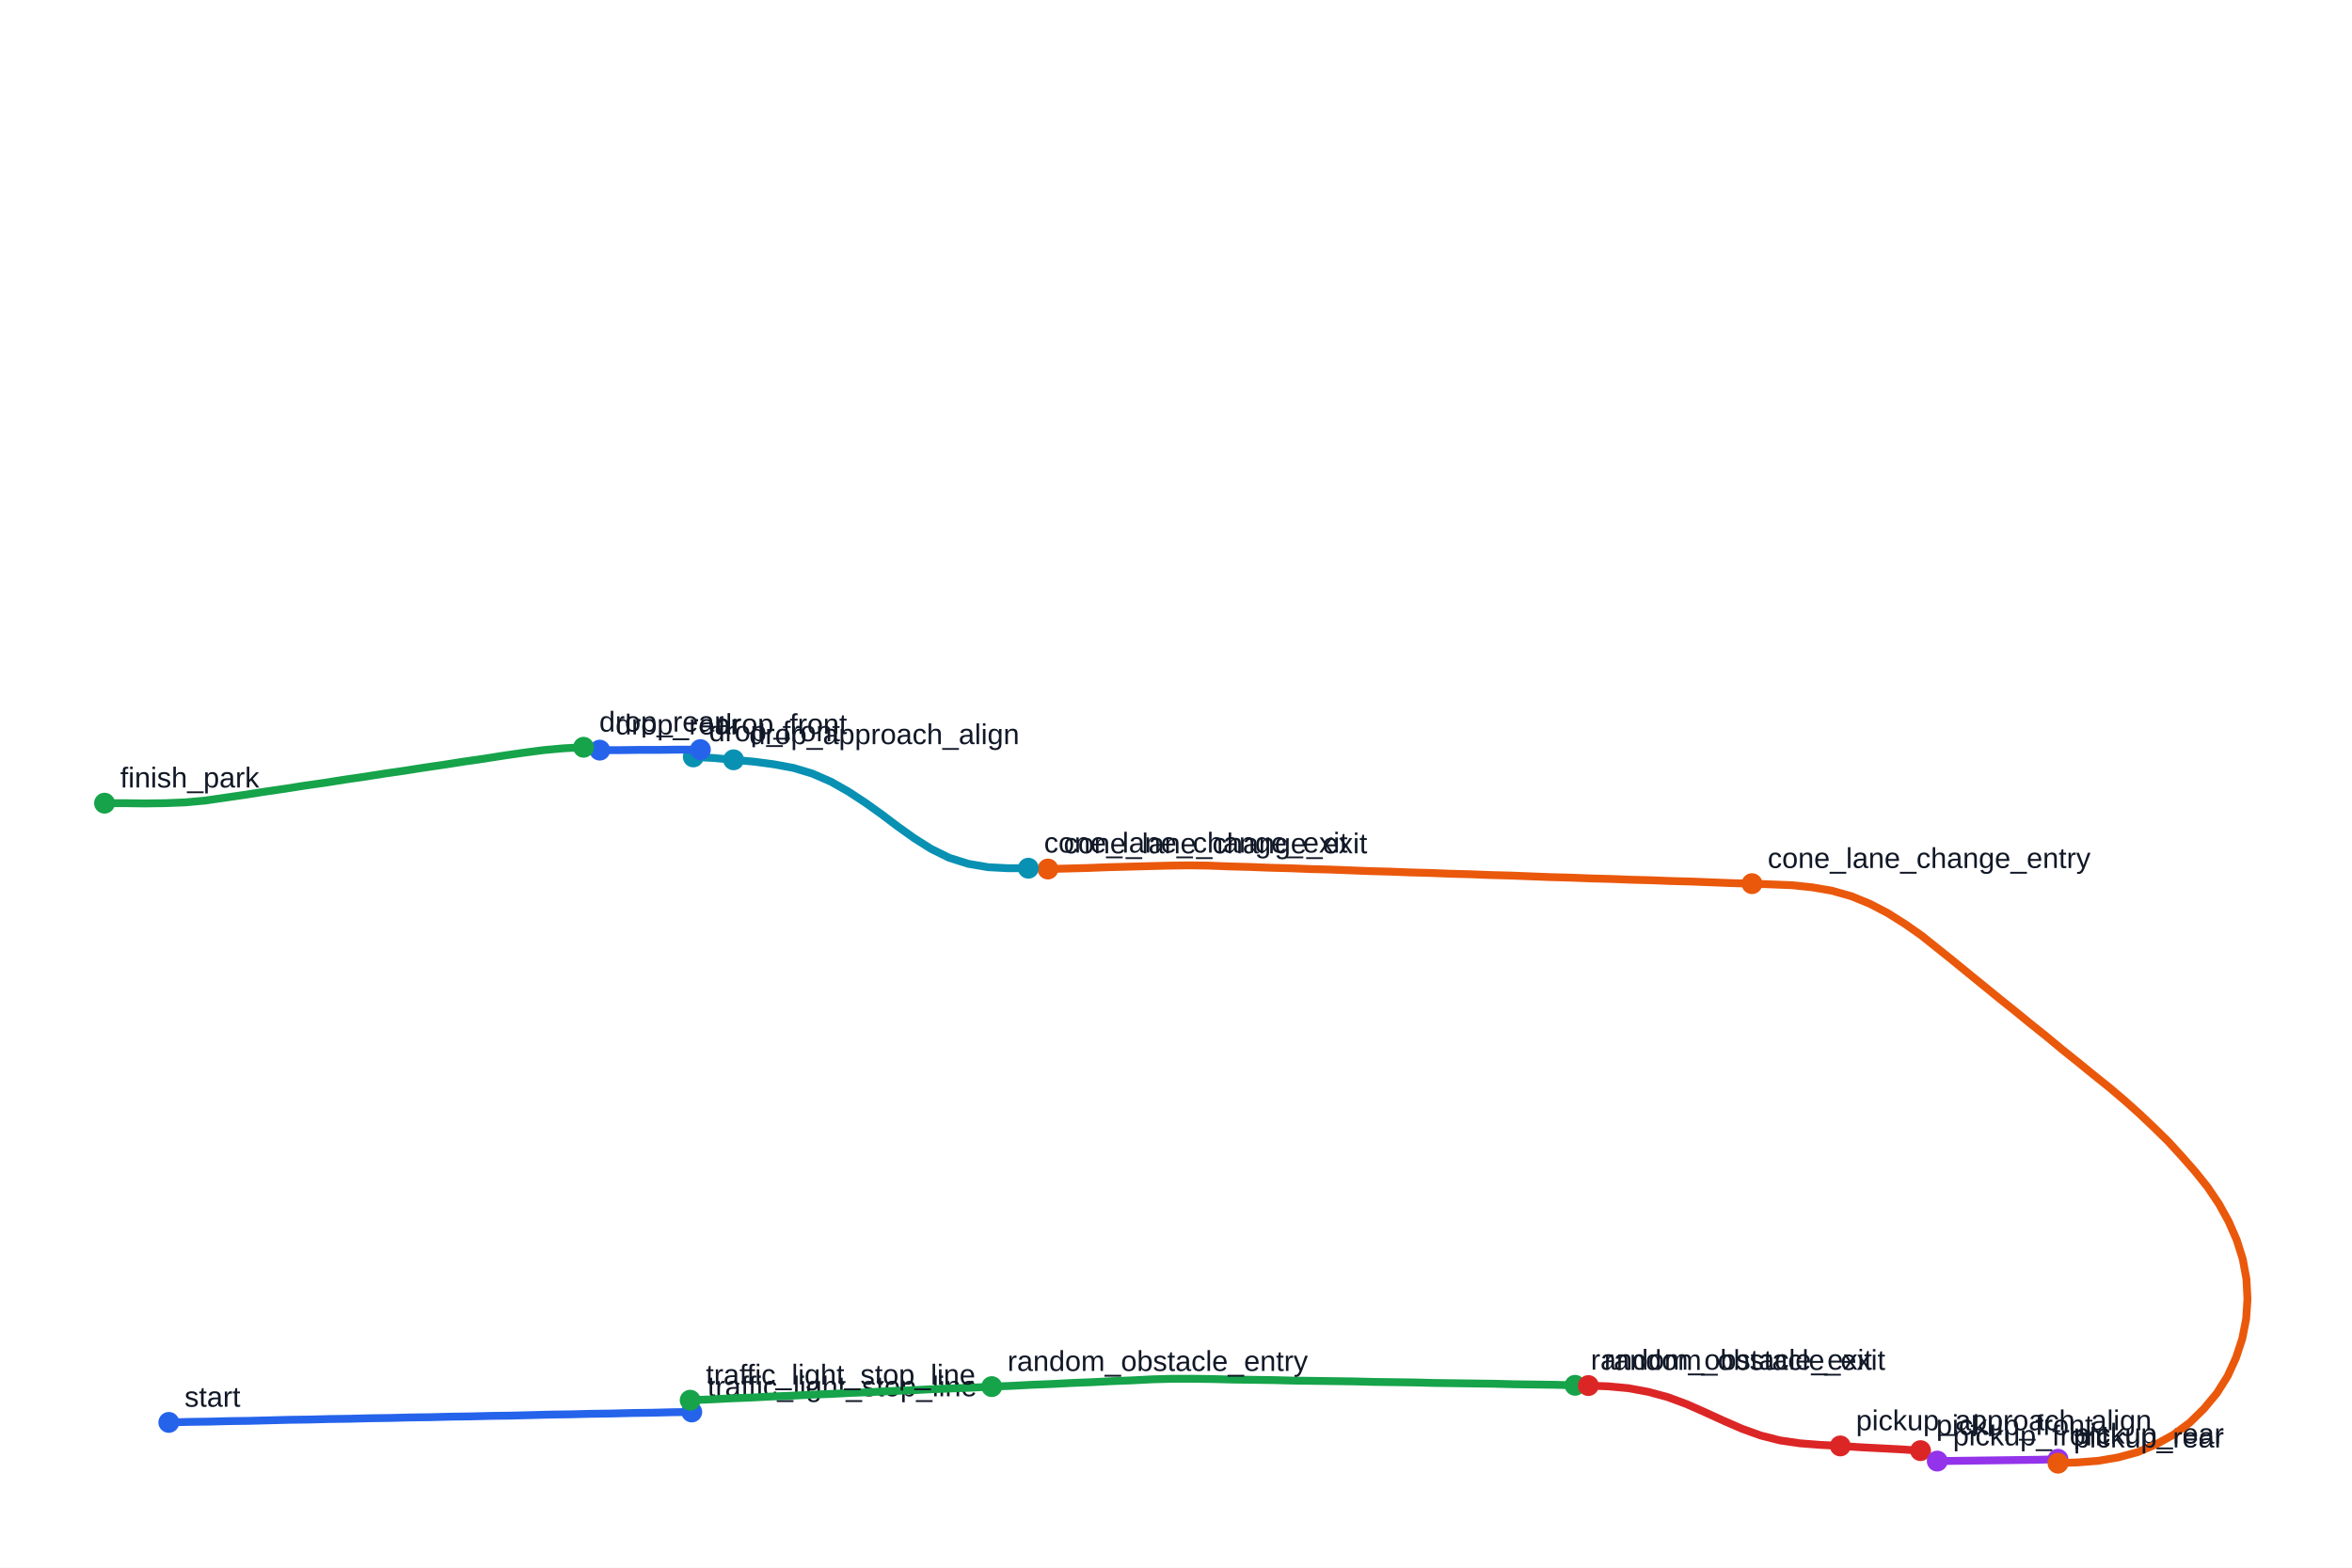
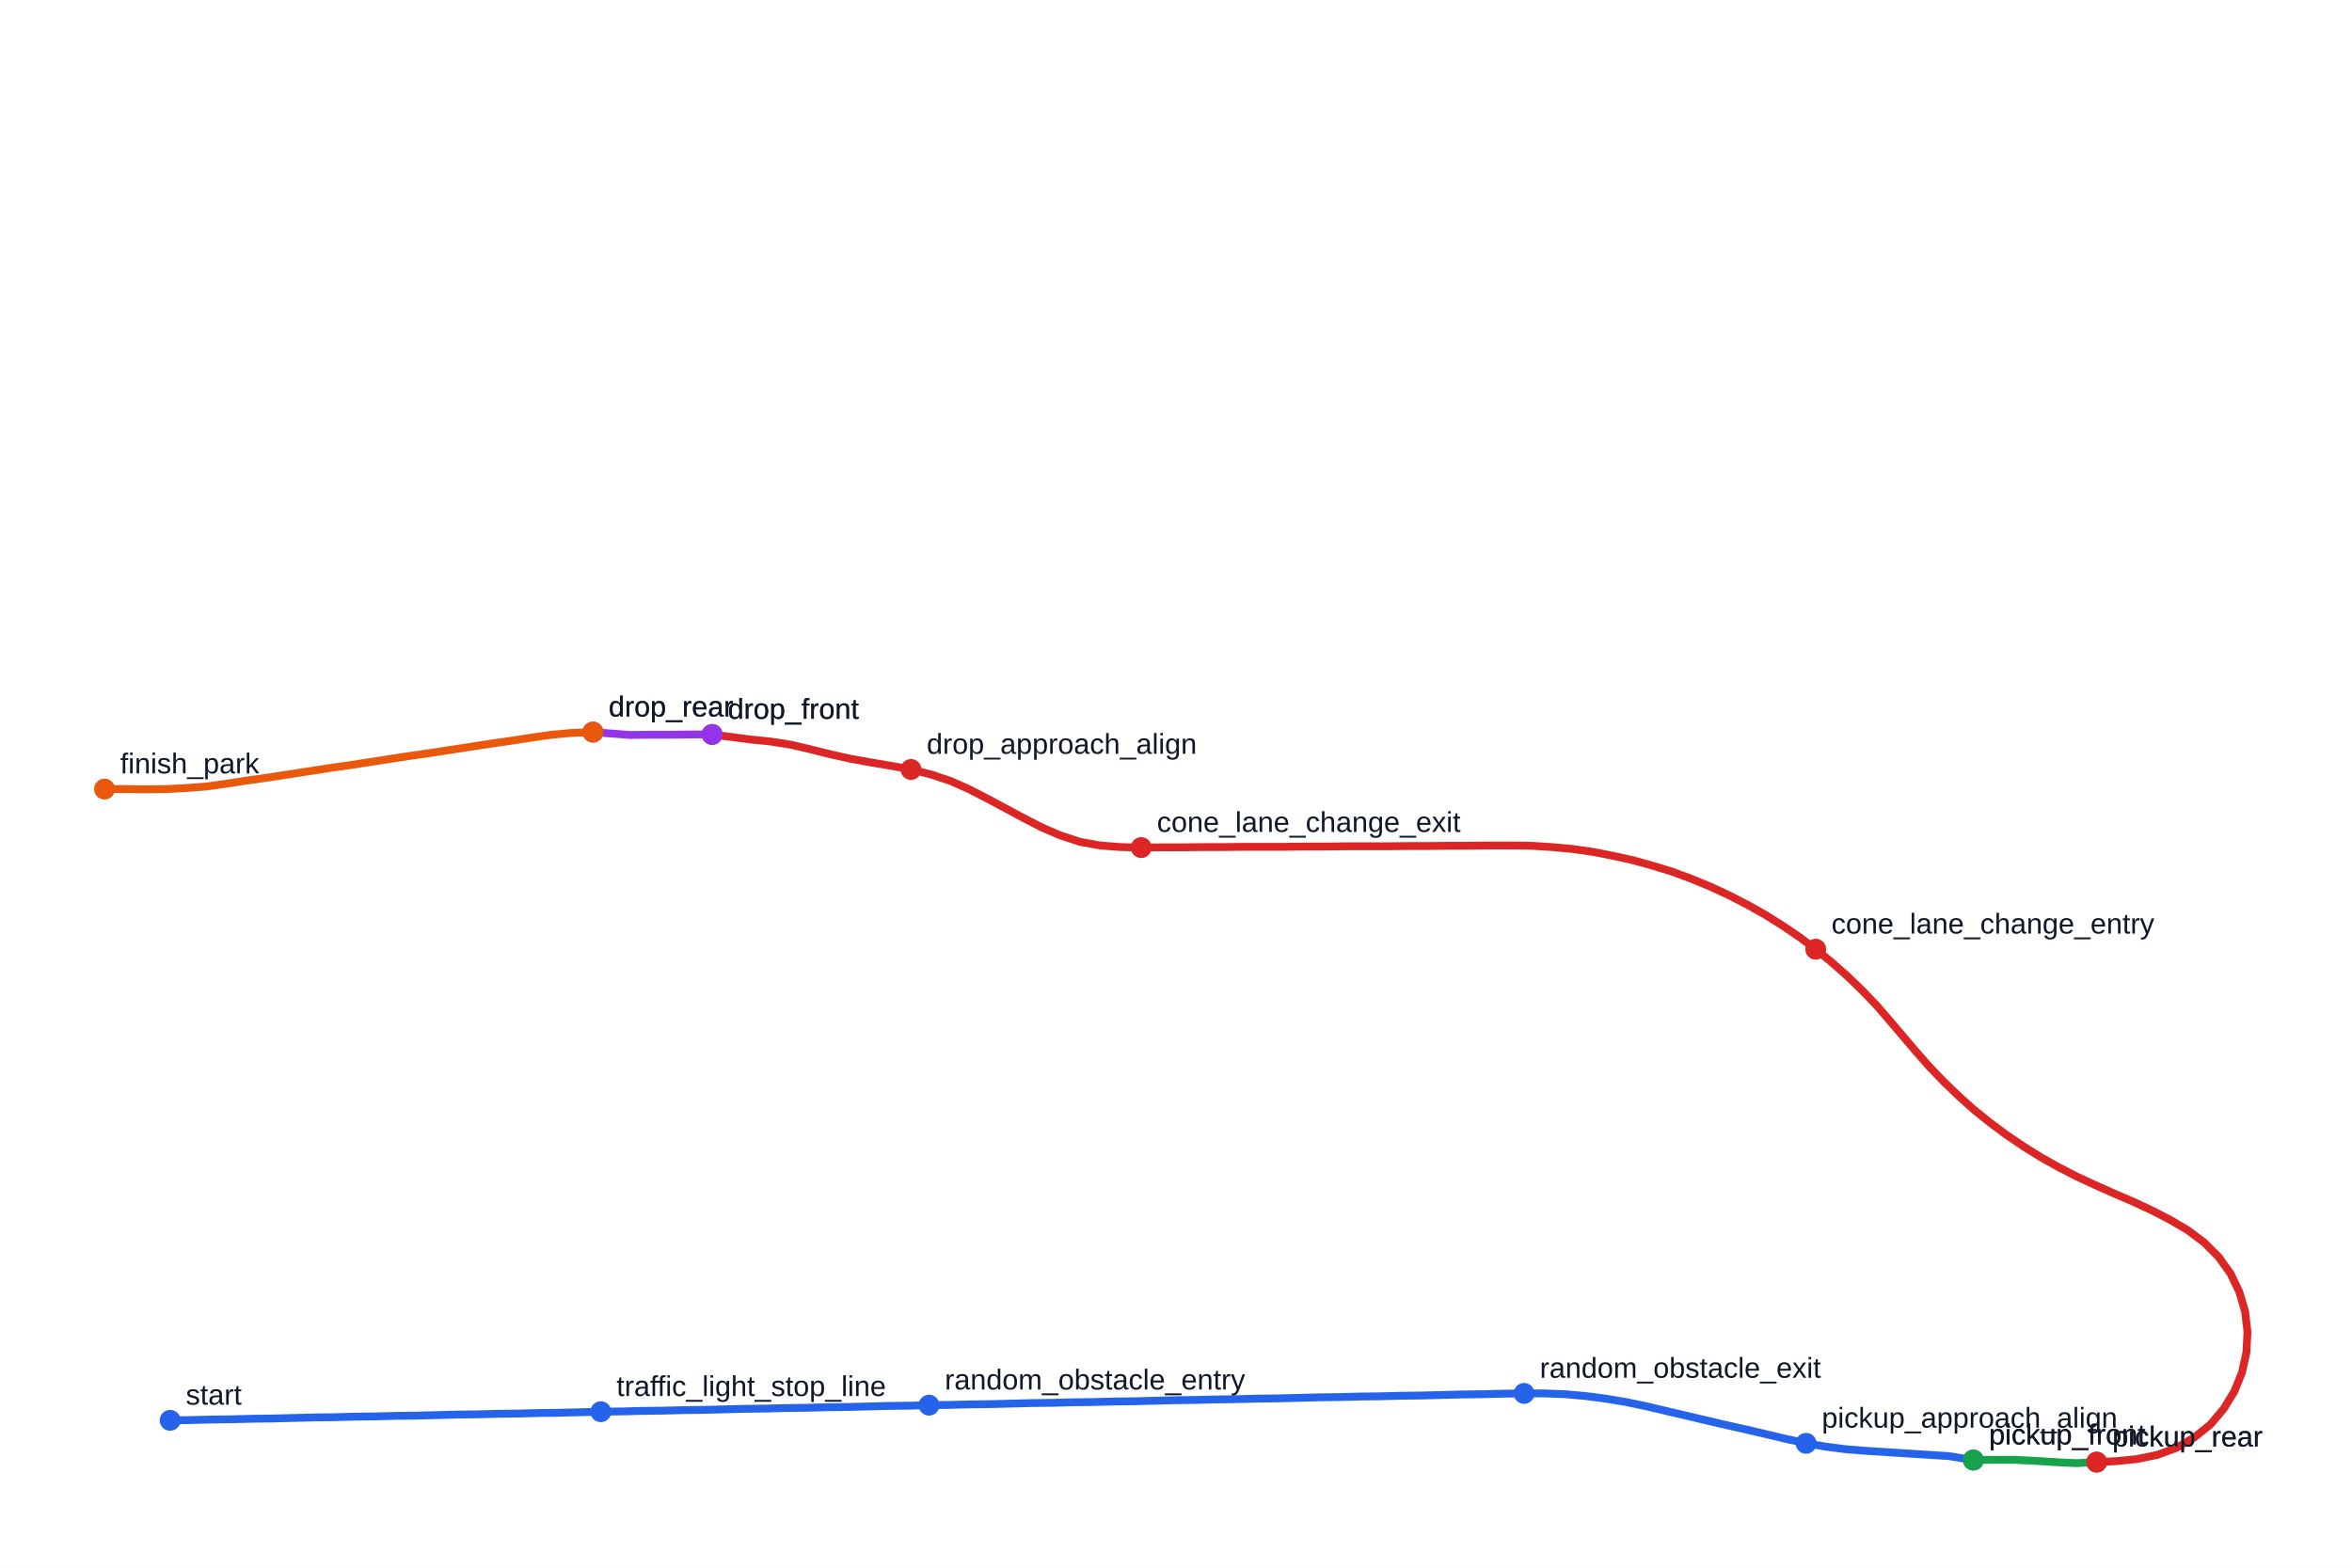
<svg xmlns="http://www.w3.org/2000/svg" width="900" height="600" viewBox="0 0 900 600">
  <rect width="100%" height="100%" fill="#ffffff" />
-   <polyline points="64.6,544.4 72.3,544.2 80.0,544.1 87.7,543.9 95.4,543.8 103.1,543.6 110.8,543.4 118.5,543.3 126.2,543.1 133.9,543.0 141.6,542.8 149.3,542.7 157.0,542.5 164.7,542.4 172.4,542.2 180.1,542.1 187.8,541.9 195.5,541.8 203.2,541.6 210.8,541.4 218.5,541.3 226.2,541.1 233.9,541.0 241.6,540.8 249.3,540.7 257.0,540.5 264.7,540.4" fill="none" stroke="#2563eb" stroke-width="3" stroke-linecap="round" stroke-linejoin="round" />
-   <circle cx="64.6" cy="544.4" r="4" fill="#2563eb" />
-   <text x="70.6" y="538.4" font-family="Arial, sans-serif" font-size="11" fill="#111827">start</text>
-   <circle cx="264.7" cy="540.4" r="4" fill="#2563eb" />
-   <text x="270.7" y="534.4" font-family="Arial, sans-serif" font-size="11" fill="#111827">traffic_light_stop_line</text>
-   <polyline points="264.1,535.9 271.8,535.6 279.5,535.2 287.2,534.9 294.8,534.5 302.5,534.2 310.2,533.8 317.9,533.5 325.6,533.1 333.3,532.8 341.0,532.4 348.7,532.1 356.4,531.7 364.1,531.4 371.8,531.1 379.5,530.7 387.2,530.4 394.8,530.0 402.5,529.7 410.2,529.3 417.9,529.0 425.6,528.6 433.3,528.3 441.0,527.9 448.7,527.7 456.4,527.7 464.1,527.8 471.8,528.0 479.5,528.1 487.2,528.2 494.9,528.4 502.6,528.5 510.3,528.6 518.0,528.7 525.7,528.9 533.4,529.0 541.1,529.1 548.8,529.3 556.5,529.4 564.2,529.5 571.9,529.6 579.6,529.8 587.3,529.9 595.0,530.0 602.7,530.2" fill="none" stroke="#16a34a" stroke-width="3" stroke-linecap="round" stroke-linejoin="round" />
-   <circle cx="264.1" cy="535.9" r="4" fill="#16a34a" />
-   <text x="270.1" y="529.9" font-family="Arial, sans-serif" font-size="11" fill="#111827">traffic_light_stop_line</text>
-   <circle cx="379.5" cy="530.7" r="4" fill="#16a34a" />
-   <text x="385.5" y="524.7" font-family="Arial, sans-serif" font-size="11" fill="#111827">random_obstacle_entry</text>
-   <circle cx="602.7" cy="530.2" r="4" fill="#16a34a" />
-   <text x="608.7" y="524.2" font-family="Arial, sans-serif" font-size="11" fill="#111827">random_obstacle_exit</text>
-   <polyline points="607.8,530.3 615.5,530.6 623.1,531.3 630.7,532.7 638.1,534.7 645.4,537.4 652.4,540.5 659.4,543.7 666.5,546.8 673.7,549.4 681.2,551.3 688.8,552.4 696.5,553.0 704.2,553.4 711.8,553.9 719.5,554.3 727.2,554.7 734.9,555.2" fill="none" stroke="#dc2626" stroke-width="3" stroke-linecap="round" stroke-linejoin="round" />
-   <circle cx="607.8" cy="530.3" r="4" fill="#dc2626" />
-   <text x="613.8" y="524.3" font-family="Arial, sans-serif" font-size="11" fill="#111827">random_obstacle_exit</text>
-   <circle cx="704.2" cy="553.4" r="4" fill="#dc2626" />
-   <text x="710.2" y="547.4" font-family="Arial, sans-serif" font-size="11" fill="#111827">pickup_approach_align</text>
-   <circle cx="734.9" cy="555.2" r="4" fill="#dc2626" />
-   <text x="740.9" y="549.2" font-family="Arial, sans-serif" font-size="11" fill="#111827">pickup_front</text>
-   <polyline points="741.3,559.2 749.0,559.1 756.7,559.0 764.4,558.9 772.1,558.8 779.8,558.7 787.5,558.5" fill="none" stroke="#9333ea" stroke-width="3" stroke-linecap="round" stroke-linejoin="round" />
-   <circle cx="741.3" cy="559.2" r="4" fill="#9333ea" />
-   <text x="747.3" y="553.2" font-family="Arial, sans-serif" font-size="11" fill="#111827">pickup_front</text>
-   <circle cx="787.5" cy="558.5" r="4" fill="#9333ea" />
-   <text x="793.5" y="552.5" font-family="Arial, sans-serif" font-size="11" fill="#111827">pickup_rear</text>
-   <polyline points="787.5,560.0 795.2,559.7 802.9,559.1 810.5,557.8 817.9,555.8 825.0,552.8 831.7,549.1 837.9,544.5 843.4,539.1 848.3,533.2 852.4,526.7 855.6,519.7 858.0,512.4 859.5,504.8 860.0,497.2 859.6,489.5 858.2,481.9 855.9,474.6 852.8,467.5 849.1,460.8 844.8,454.4 840.0,448.4 834.9,442.6 829.7,436.9 824.2,431.5 818.6,426.2 812.9,421.1 807.0,416.1 801.0,411.3 795.0,406.4 789.0,401.6 783.1,396.7 777.1,391.9 771.1,387.0 765.1,382.2 759.1,377.3 753.2,372.5 747.2,367.6 741.2,362.8 735.2,358.0 728.9,353.6 722.4,349.5 715.5,345.9 708.4,343.0 701.0,340.9 693.4,339.6 685.8,338.8 678.1,338.5 670.4,338.2 662.7,338.0 655.0,337.7 647.3,337.4 639.6,337.2 631.9,336.9 624.2,336.7 616.5,336.4 608.8,336.2 601.1,335.9 593.4,335.7 585.7,335.4 578.0,335.1 570.3,334.9 562.6,334.6 554.9,334.4 547.2,334.1 539.6,333.9 531.9,333.6 524.2,333.4 516.5,333.1 508.8,332.8 501.1,332.6 493.4,332.3 485.7,332.1 478.0,331.8 470.3,331.6 462.6,331.3 454.9,331.2 447.2,331.3 439.5,331.5 431.8,331.7 424.1,331.9 416.4,332.2 408.7,332.4 401.0,332.6" fill="none" stroke="#ea580c" stroke-width="3" stroke-linecap="round" stroke-linejoin="round" />
-   <circle cx="787.5" cy="560.0" r="4" fill="#ea580c" />
-   <text x="793.5" y="554.0" font-family="Arial, sans-serif" font-size="11" fill="#111827">pickup_rear</text>
-   <circle cx="670.4" cy="338.2" r="4" fill="#ea580c" />
-   <text x="676.4" y="332.2" font-family="Arial, sans-serif" font-size="11" fill="#111827">cone_lane_change_entry</text>
-   <circle cx="401.0" cy="332.6" r="4" fill="#ea580c" />
-   <text x="407.0" y="326.6" font-family="Arial, sans-serif" font-size="11" fill="#111827">cone_lane_change_exit</text>
-   <polyline points="393.5,332.3 385.8,332.3 378.1,331.9 370.5,330.6 363.2,328.3 356.3,324.9 349.8,320.8 343.5,316.3 337.4,311.7 331.1,307.2 324.7,303.0 318.0,299.2 310.9,296.1 303.6,293.9 296.0,292.5 288.4,291.5 280.7,290.8 273.0,290.1 265.3,289.7" fill="none" stroke="#0891b2" stroke-width="3" stroke-linecap="round" stroke-linejoin="round" />
-   <circle cx="393.5" cy="332.3" r="4" fill="#0891b2" />
-   <text x="399.5" y="326.3" font-family="Arial, sans-serif" font-size="11" fill="#111827">cone_lane_change_exit</text>
-   <circle cx="280.7" cy="290.8" r="4" fill="#0891b2" />
-   <text x="286.7" y="284.8" font-family="Arial, sans-serif" font-size="11" fill="#111827">drop_approach_align</text>
-   <circle cx="265.3" cy="289.7" r="4" fill="#0891b2" />
-   <text x="271.3" y="283.7" font-family="Arial, sans-serif" font-size="11" fill="#111827">drop_front</text>
-   <polyline points="268.0,286.9 260.3,286.9 252.6,287.0 244.9,287.0 237.2,287.1 229.5,287.1" fill="none" stroke="#2563eb" stroke-width="3" stroke-linecap="round" stroke-linejoin="round" />
-   <circle cx="268.0" cy="286.9" r="4" fill="#2563eb" />
-   <text x="274.0" y="280.9" font-family="Arial, sans-serif" font-size="11" fill="#111827">drop_front</text>
-   <circle cx="229.5" cy="287.1" r="4" fill="#2563eb" />
-   <text x="235.5" y="281.1" font-family="Arial, sans-serif" font-size="11" fill="#111827">drop_rear</text>
-   <polyline points="223.3,286.0 215.6,286.4 207.9,287.1 200.3,288.1 192.7,289.2 185.1,290.4 177.4,291.5 169.8,292.7 162.2,293.8 154.6,295.0 147.0,296.1 139.4,297.3 131.8,298.4 124.2,299.6 116.5,300.7 108.9,301.9 101.3,303.0 93.7,304.2 86.1,305.3 78.5,306.4 70.8,307.1 63.1,307.4 55.4,307.5 47.7,307.4 40.0,307.4" fill="none" stroke="#16a34a" stroke-width="3" stroke-linecap="round" stroke-linejoin="round" />
-   <circle cx="223.3" cy="286.0" r="4" fill="#16a34a" />
-   <text x="229.3" y="280.0" font-family="Arial, sans-serif" font-size="11" fill="#111827">drop_rear</text>
-   <circle cx="40.0" cy="307.4" r="4" fill="#16a34a" />
-   <text x="46.0" y="301.4" font-family="Arial, sans-serif" font-size="11" fill="#111827">finish_park</text>
+   <polyline points="65.1,543.6 72.9,543.5 80.8,543.3 88.6,543.2 96.5,543.0 104.3,542.9 112.2,542.7 120.0,542.5 127.9,542.4 135.7,542.2 143.6,542.1 151.4,541.9 159.3,541.8 167.1,541.6 175.0,541.4 182.8,541.3 190.7,541.1 198.5,541.0 206.4,540.8 214.2,540.7 222.1,540.5 229.9,540.3 237.8,540.2 245.6,540.0 253.5,539.9 261.3,539.7 269.2,539.6 277.0,539.4 284.9,539.2 292.7,539.1 300.6,538.9 308.4,538.8 316.3,538.6 324.1,538.5 332.0,538.3 339.8,538.1 347.7,538.0 355.5,537.8 363.4,537.7 371.2,537.5 379.1,537.4 386.9,537.2 394.8,537.0 402.6,536.9 410.5,536.7 418.3,536.6 426.2,536.4 434.0,536.3 441.9,536.1 449.7,535.9 457.6,535.8 465.4,535.6 473.3,535.5 481.1,535.3 489.0,535.2 496.8,535.0 504.7,534.8 512.5,534.7 520.4,534.5 528.2,534.4 536.1,534.2 543.9,534.1 551.8,533.9 559.6,533.7 567.5,533.6 575.3,533.4 583.2,533.3 591.0,533.3 598.9,533.6 606.7,534.3 614.5,535.3 622.2,536.6 629.9,538.2 637.5,540.0 645.2,541.8 652.8,543.6 660.5,545.4 668.1,547.1 675.8,548.9 683.4,550.7 691.1,552.4 698.8,553.7 706.6,554.7 714.4,555.3 722.3,555.8 730.1,556.3 737.9,556.8 745.8,557.3 755.1,558.8" fill="none" stroke="#2563eb" stroke-width="3" stroke-linecap="round" stroke-linejoin="round" />
+   <circle cx="65.1" cy="543.6" r="4" fill="#2563eb" />
+   <text x="71.1" y="537.6" font-family="Arial, sans-serif" font-size="11" fill="#111827">start</text>
+   <circle cx="229.9" cy="540.3" r="4" fill="#2563eb" />
+   <text x="235.9" y="534.3" font-family="Arial, sans-serif" font-size="11" fill="#111827">traffic_light_stop_line</text>
+   <circle cx="355.5" cy="537.8" r="4" fill="#2563eb" />
+   <text x="361.5" y="531.8" font-family="Arial, sans-serif" font-size="11" fill="#111827">random_obstacle_entry</text>
+   <circle cx="583.2" cy="533.3" r="4" fill="#2563eb" />
+   <text x="589.2" y="527.3" font-family="Arial, sans-serif" font-size="11" fill="#111827">random_obstacle_exit</text>
+   <circle cx="691.1" cy="552.4" r="4" fill="#2563eb" />
+   <text x="697.1" y="546.4" font-family="Arial, sans-serif" font-size="11" fill="#111827">pickup_approach_align</text>
+   <circle cx="755.1" cy="558.8" r="4" fill="#2563eb" />
+   <text x="761.1" y="552.8" font-family="Arial, sans-serif" font-size="11" fill="#111827">pickup_front</text>
+   <polyline points="755.1,558.8 763.0,558.7 770.8,558.7 778.7,559.1 786.5,559.6 794.4,560.0 802.3,559.6" fill="none" stroke="#16a34a" stroke-width="3" stroke-linecap="round" stroke-linejoin="round" />
+   <circle cx="755.1" cy="558.8" r="4" fill="#16a34a" />
+   <text x="761.1" y="552.8" font-family="Arial, sans-serif" font-size="11" fill="#111827">pickup_front</text>
+   <circle cx="802.3" cy="559.6" r="4" fill="#16a34a" />
+   <text x="808.3" y="553.6" font-family="Arial, sans-serif" font-size="11" fill="#111827">pickup_rear</text>
+   <polyline points="802.3,559.6 810.1,559.2 817.9,558.4 825.6,556.8 832.9,554.1 839.7,550.1 845.8,545.2 850.9,539.2 855.0,532.5 857.9,525.3 859.6,517.6 860.0,509.8 859.1,502.0 856.9,494.5 853.5,487.4 848.9,481.0 843.4,475.5 837.1,470.8 830.3,466.8 823.3,463.2 816.2,459.9 809.0,456.8 801.8,453.6 794.7,450.3 787.7,446.7 780.9,442.9 774.2,438.7 767.7,434.3 761.4,429.6 755.3,424.7 749.5,419.5 743.8,414.0 738.4,408.4 733.2,402.5 728.1,396.5 723.0,390.5 717.9,384.6 712.4,378.9 706.8,373.5 700.9,368.3 694.8,363.3 688.5,358.6 682.0,354.2 675.3,350.0 668.5,346.2 661.5,342.6 654.4,339.3 647.1,336.3 639.8,333.6 632.3,331.3 624.7,329.2 617.0,327.5 609.3,326.0 601.5,324.9 593.7,324.2 585.9,323.7 578.0,323.6 570.2,323.6 562.3,323.7 554.5,323.7 546.6,323.8 538.8,323.8 530.9,323.9 523.1,323.9 515.2,323.9 507.4,324.0 499.5,324.0 491.7,324.1 483.8,324.1 476.0,324.1 468.1,324.2 460.3,324.2 452.4,324.3 444.6,324.3 436.7,324.4 428.9,324.2 421.0,323.6 413.3,322.2 405.9,319.8 398.7,316.7 391.7,313.1 384.8,309.4 377.9,305.7 370.9,302.1 363.7,298.9 356.2,296.4 348.6,294.5 340.9,293.1 333.2,291.8 325.4,290.4 317.8,288.7 310.2,286.8 302.5,285.0 294.8,283.8 286.9,283.0 272.5,281.1" fill="none" stroke="#dc2626" stroke-width="3" stroke-linecap="round" stroke-linejoin="round" />
+   <circle cx="802.3" cy="559.6" r="4" fill="#dc2626" />
+   <text x="808.3" y="553.6" font-family="Arial, sans-serif" font-size="11" fill="#111827">pickup_rear</text>
+   <circle cx="694.8" cy="363.3" r="4" fill="#dc2626" />
+   <text x="700.8" y="357.3" font-family="Arial, sans-serif" font-size="11" fill="#111827">cone_lane_change_entry</text>
+   <circle cx="436.7" cy="324.4" r="4" fill="#dc2626" />
+   <text x="442.7" y="318.4" font-family="Arial, sans-serif" font-size="11" fill="#111827">cone_lane_change_exit</text>
+   <circle cx="348.6" cy="294.5" r="4" fill="#dc2626" />
+   <text x="354.6" y="288.5" font-family="Arial, sans-serif" font-size="11" fill="#111827">drop_approach_align</text>
+   <circle cx="272.5" cy="281.1" r="4" fill="#dc2626" />
+   <text x="278.5" y="275.1" font-family="Arial, sans-serif" font-size="11" fill="#111827">drop_front</text>
+   <polyline points="272.5,281.1 264.7,281.1 256.8,281.2 249.0,281.2 241.1,281.3 226.9,280.2" fill="none" stroke="#9333ea" stroke-width="3" stroke-linecap="round" stroke-linejoin="round" />
+   <circle cx="272.5" cy="281.1" r="4" fill="#9333ea" />
+   <text x="278.5" y="275.1" font-family="Arial, sans-serif" font-size="11" fill="#111827">drop_front</text>
+   <circle cx="226.9" cy="280.2" r="4" fill="#9333ea" />
+   <text x="232.9" y="274.2" font-family="Arial, sans-serif" font-size="11" fill="#111827">drop_rear</text>
+   <polyline points="226.9,280.2 219.0,280.5 211.2,281.2 203.4,282.3 195.7,283.5 187.9,284.6 180.2,285.8 172.4,287.0 164.6,288.2 156.9,289.3 149.1,290.5 141.3,291.7 133.6,292.9 125.8,294.0 118.1,295.2 110.3,296.4 102.5,297.6 94.8,298.7 87.0,299.9 79.2,301.0 71.4,301.6 63.6,302.0 55.7,302.1 47.9,302.0 40.0,302.0" fill="none" stroke="#ea580c" stroke-width="3" stroke-linecap="round" stroke-linejoin="round" />
+   <circle cx="226.9" cy="280.2" r="4" fill="#ea580c" />
+   <text x="232.9" y="274.2" font-family="Arial, sans-serif" font-size="11" fill="#111827">drop_rear</text>
+   <circle cx="40.0" cy="302.0" r="4" fill="#ea580c" />
+   <text x="46.0" y="296.0" font-family="Arial, sans-serif" font-size="11" fill="#111827">finish_park</text>
</svg>
